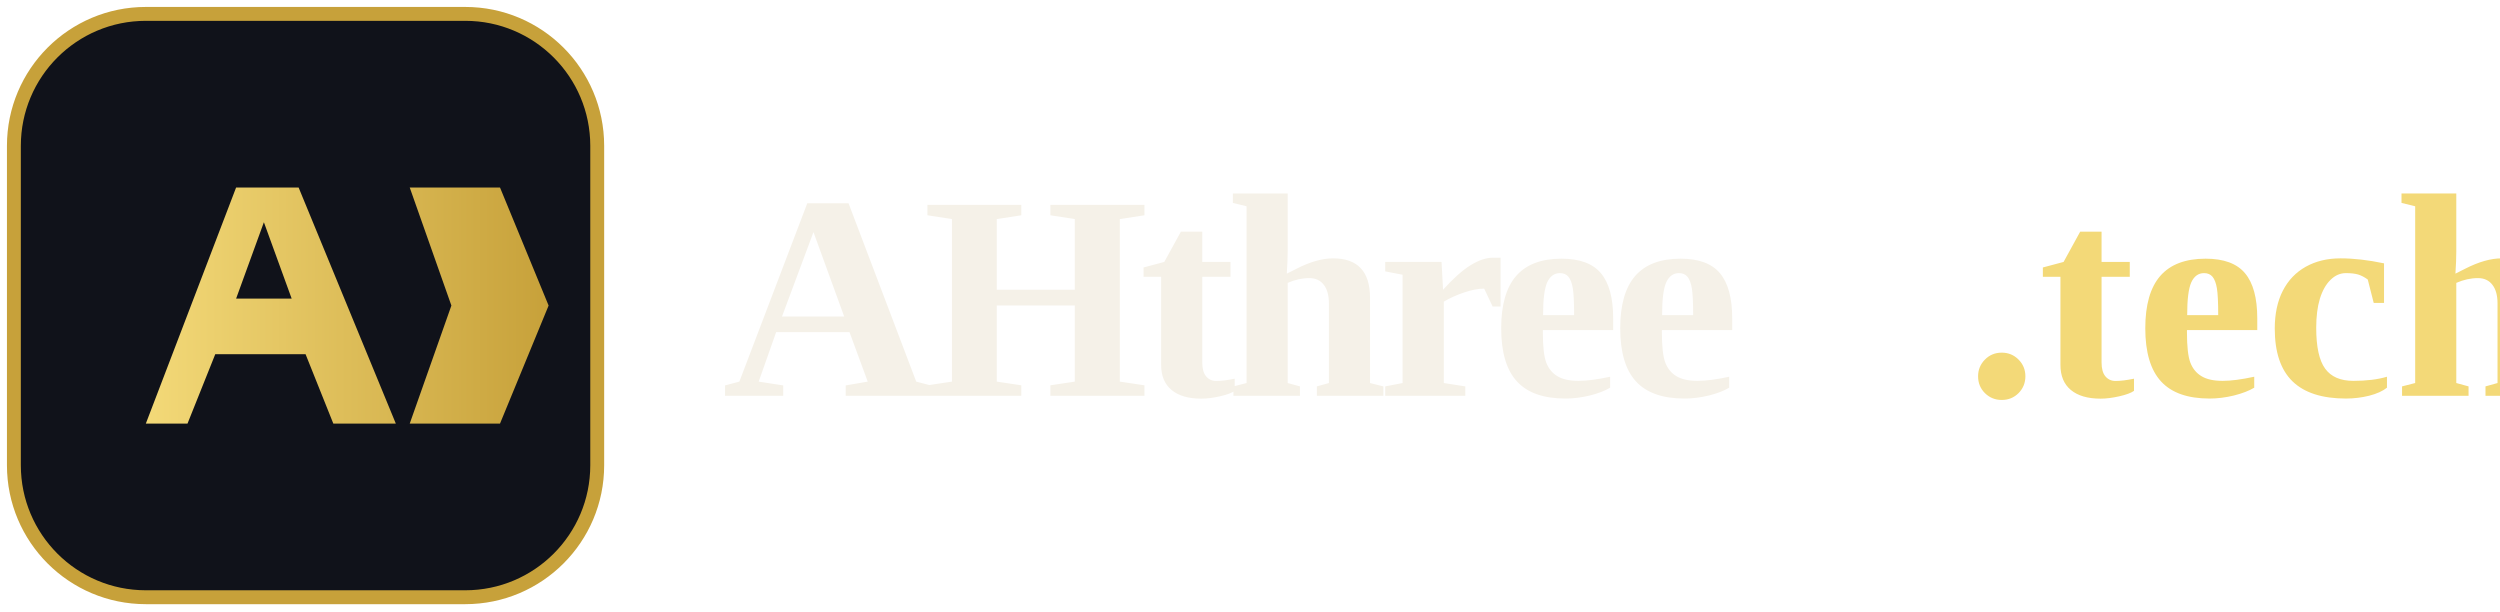
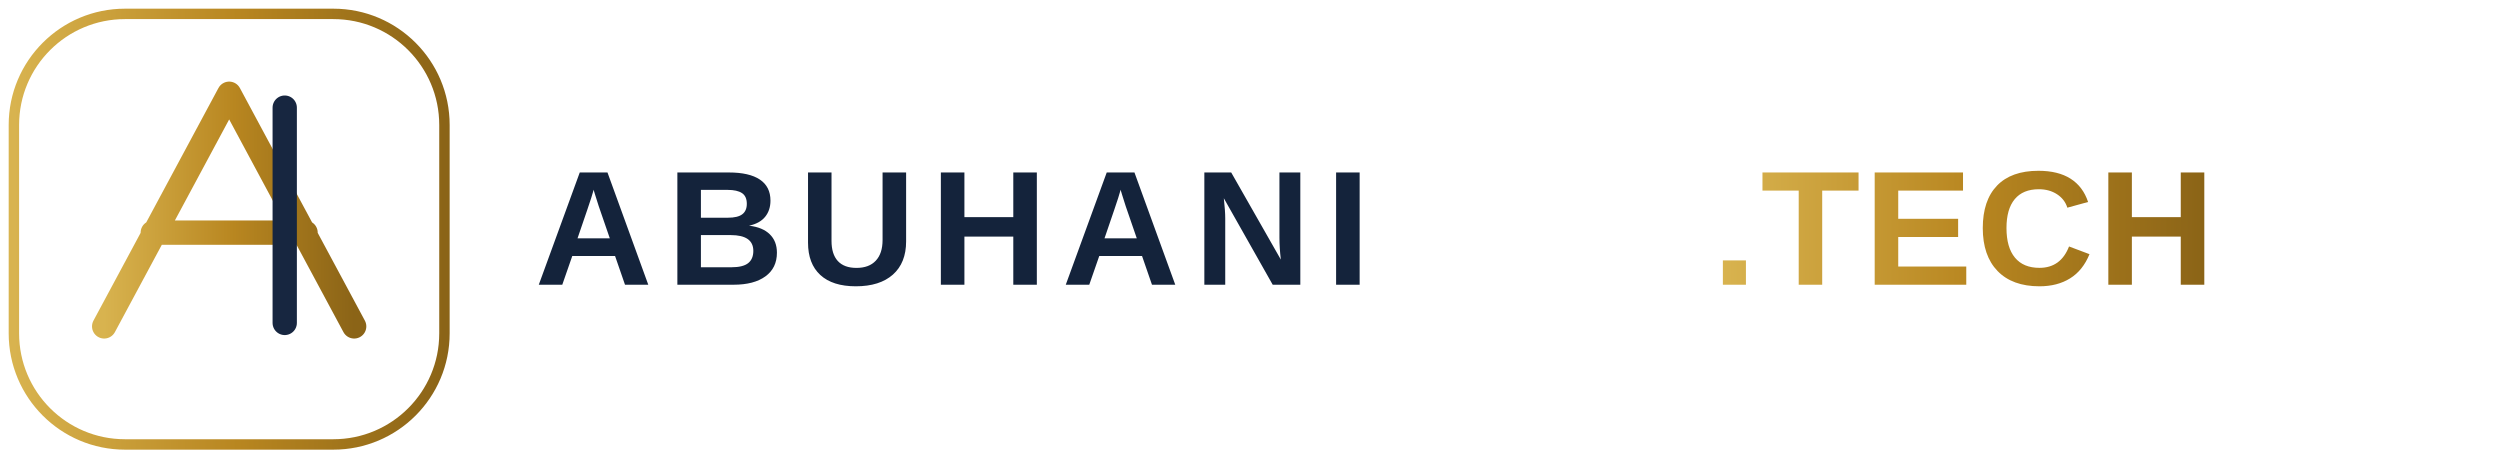
- <svg xmlns="http://www.w3.org/2000/svg" viewBox="0 0 360 88" role="img" aria-labelledby="title desc">
+ <svg xmlns="http://www.w3.org/2000/svg" viewBox="0 0 720 132" role="img" aria-labelledby="title desc">
  <defs>
-     <linearGradient id="g" x1="0" x2="1">
-       <stop offset="0" stop-color="#f3d978" />
-       <stop offset="1" stop-color="#c7a13a" />
+     <linearGradient id="gold" x1="0" x2="1">
+       <stop stop-color="#d8b34f" />
+       <stop offset=".52" stop-color="#b88620" />
+       <stop offset="1" stop-color="#8b6417" />
    </linearGradient>
  </defs>
-   <rect x="2" y="2" width="84" height="84" rx="19" fill="#10121a" stroke="#c7a13a" stroke-width="2" />
-   <path d="M21 61 34 27h9l14 34h-9l-4-10H31l-4 10zm13-18h8l-4-11zM59 27h13l7 17-7 17H59l6-17z" fill="url(#g)" />
-   <text x="104" y="57" fill="#f5f1e8" font-family="Georgia,Times New Roman,serif" font-size="42" font-weight="700" letter-spacing="-1.5">AHthree</text>
-   <text x="283" y="57" fill="#f3d978" font-family="Georgia,Times New Roman,serif" font-size="42" font-weight="700">.tech</text>
+   <rect x="4" y="4" width="124" height="124" rx="32" fill="transparent" stroke="url(#gold)" stroke-width="3" />
+   <path d="M30 94 66 27l36 67M44 67h44" fill="none" stroke="url(#gold)" stroke-width="7" stroke-linecap="round" stroke-linejoin="round" />
+   <path d="M82 31v62" stroke="#172640" stroke-width="7" stroke-linecap="round" />
+   <text x="154" y="82" font-family="Arial,Helvetica,sans-serif" font-size="47" font-weight="800" letter-spacing="4" fill="#14233b">ABUHANI</text>
+   <text x="493" y="82" font-family="Arial,Helvetica,sans-serif" font-size="47" font-weight="800" letter-spacing="1" fill="url(#gold)">.TECH</text>
+   <path d="M157 101h390" stroke="url(#gold)" stroke-width="2" opacity=".55" />
</svg>
